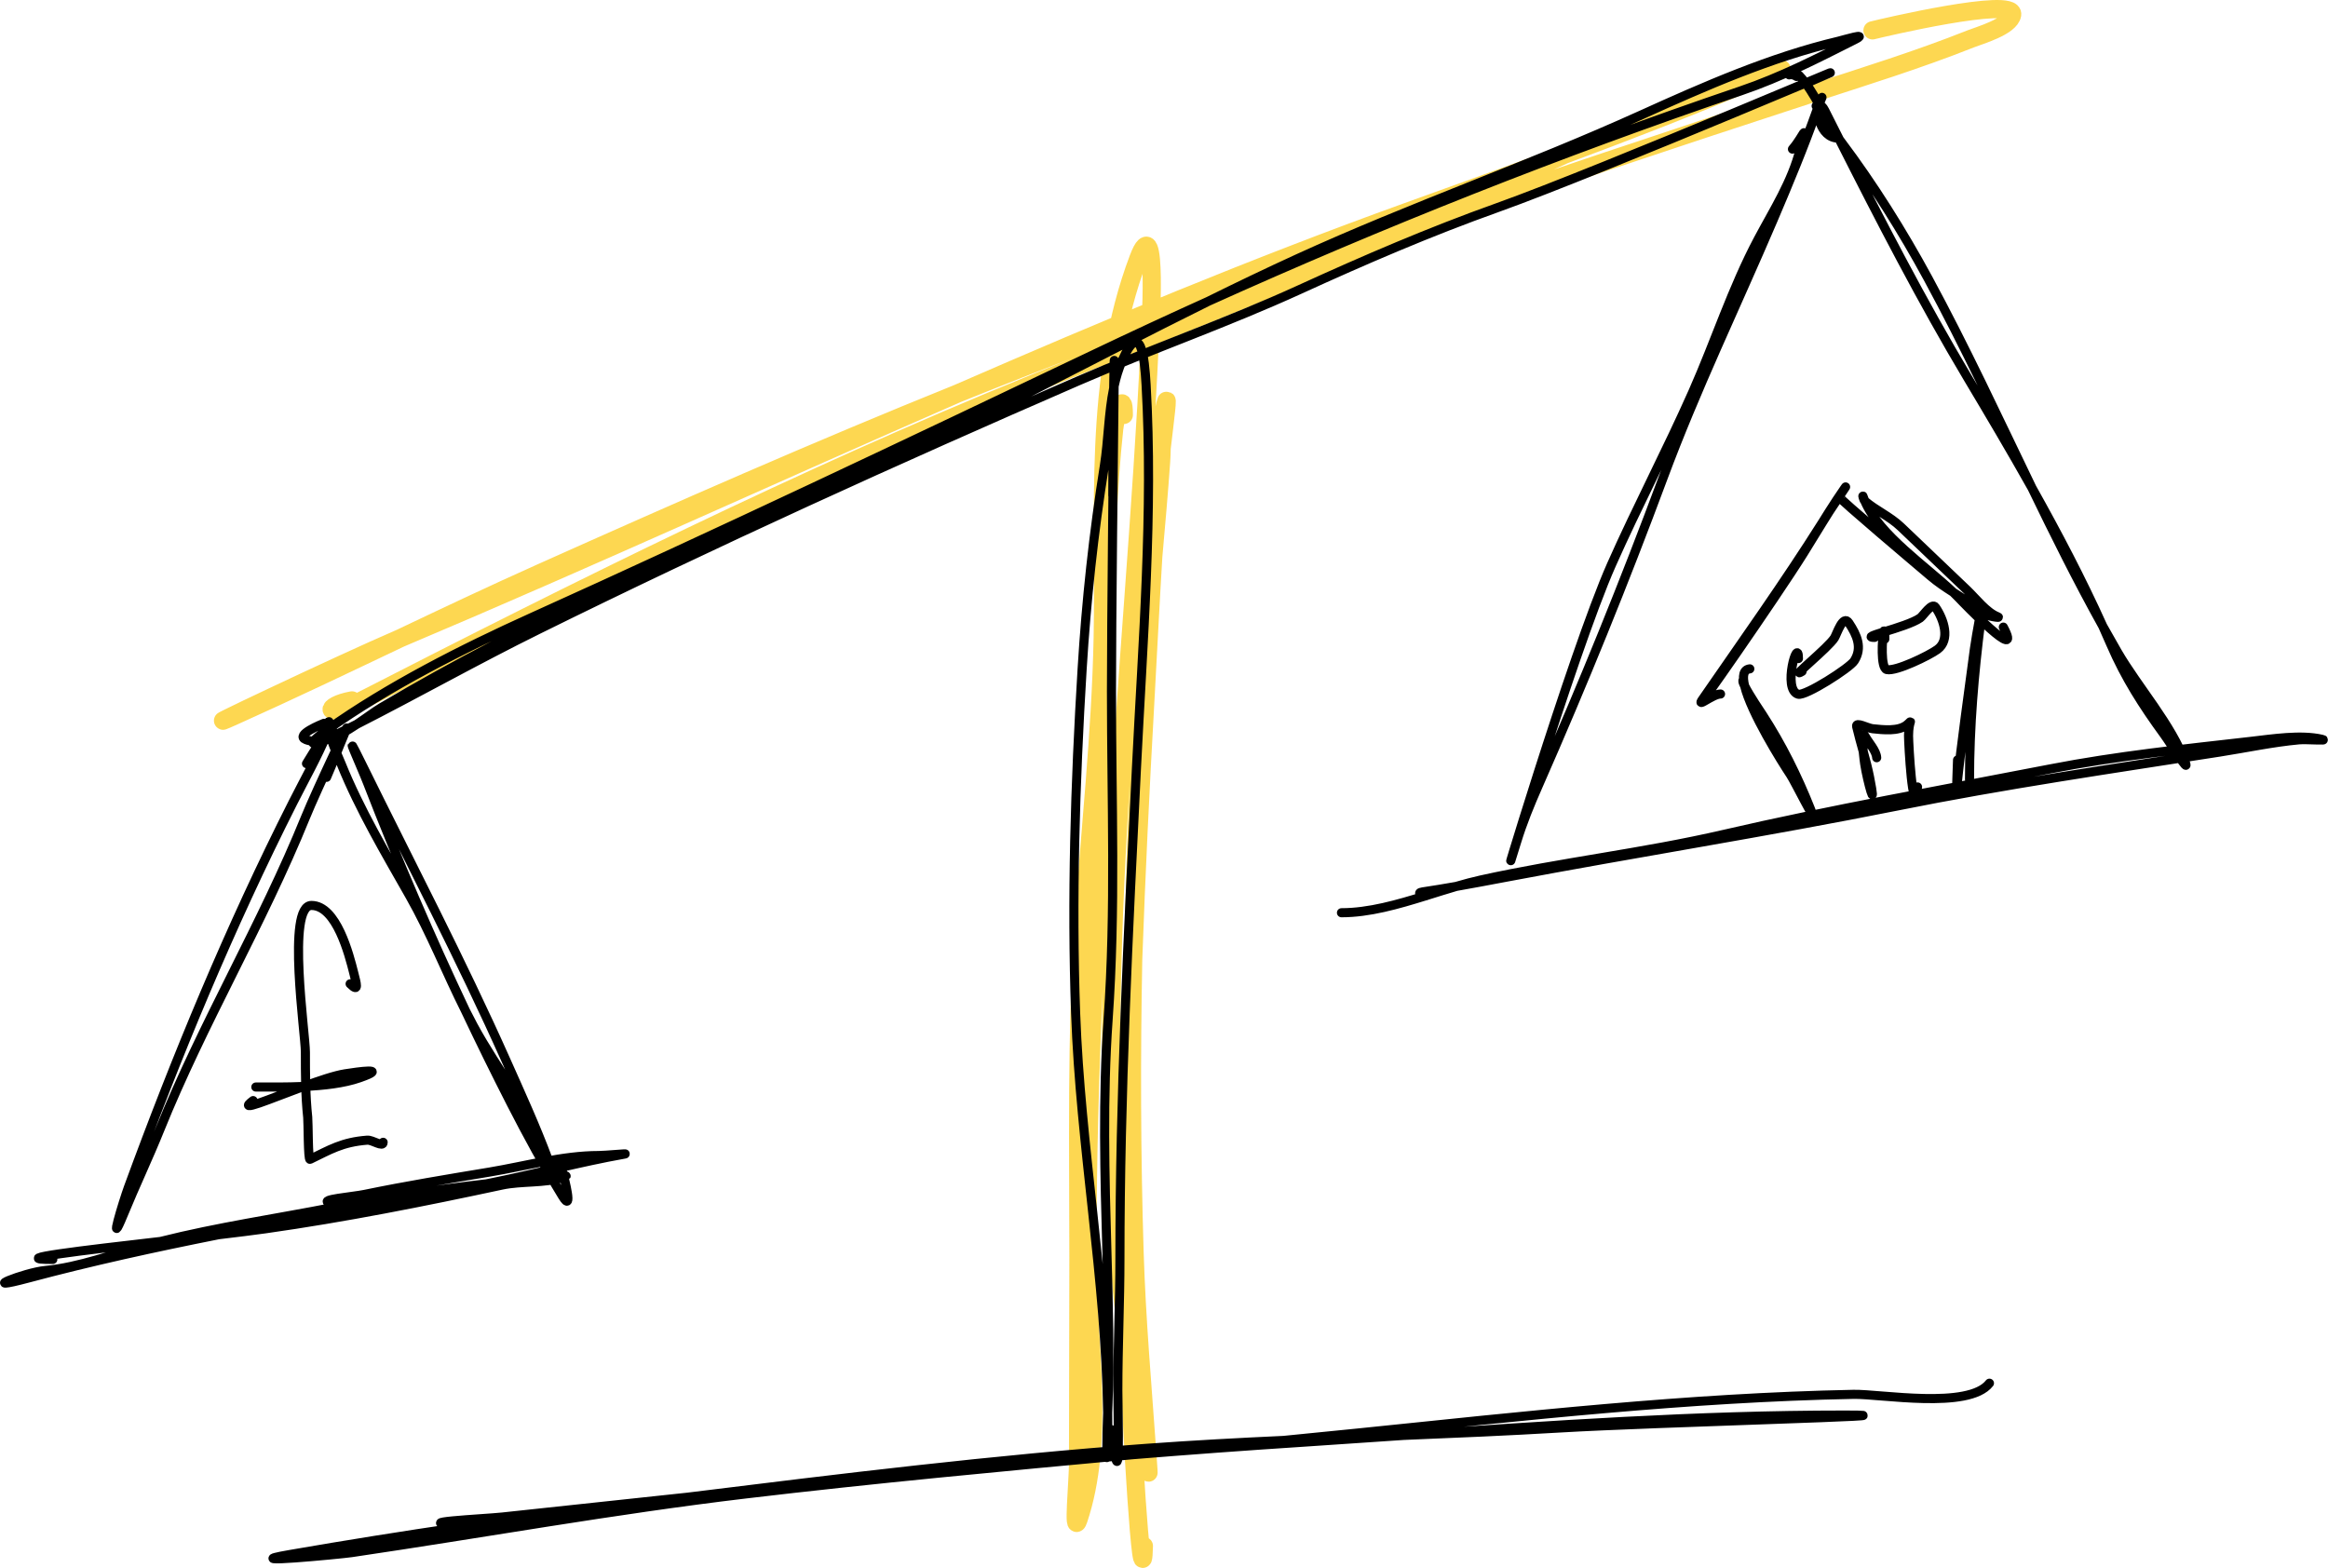
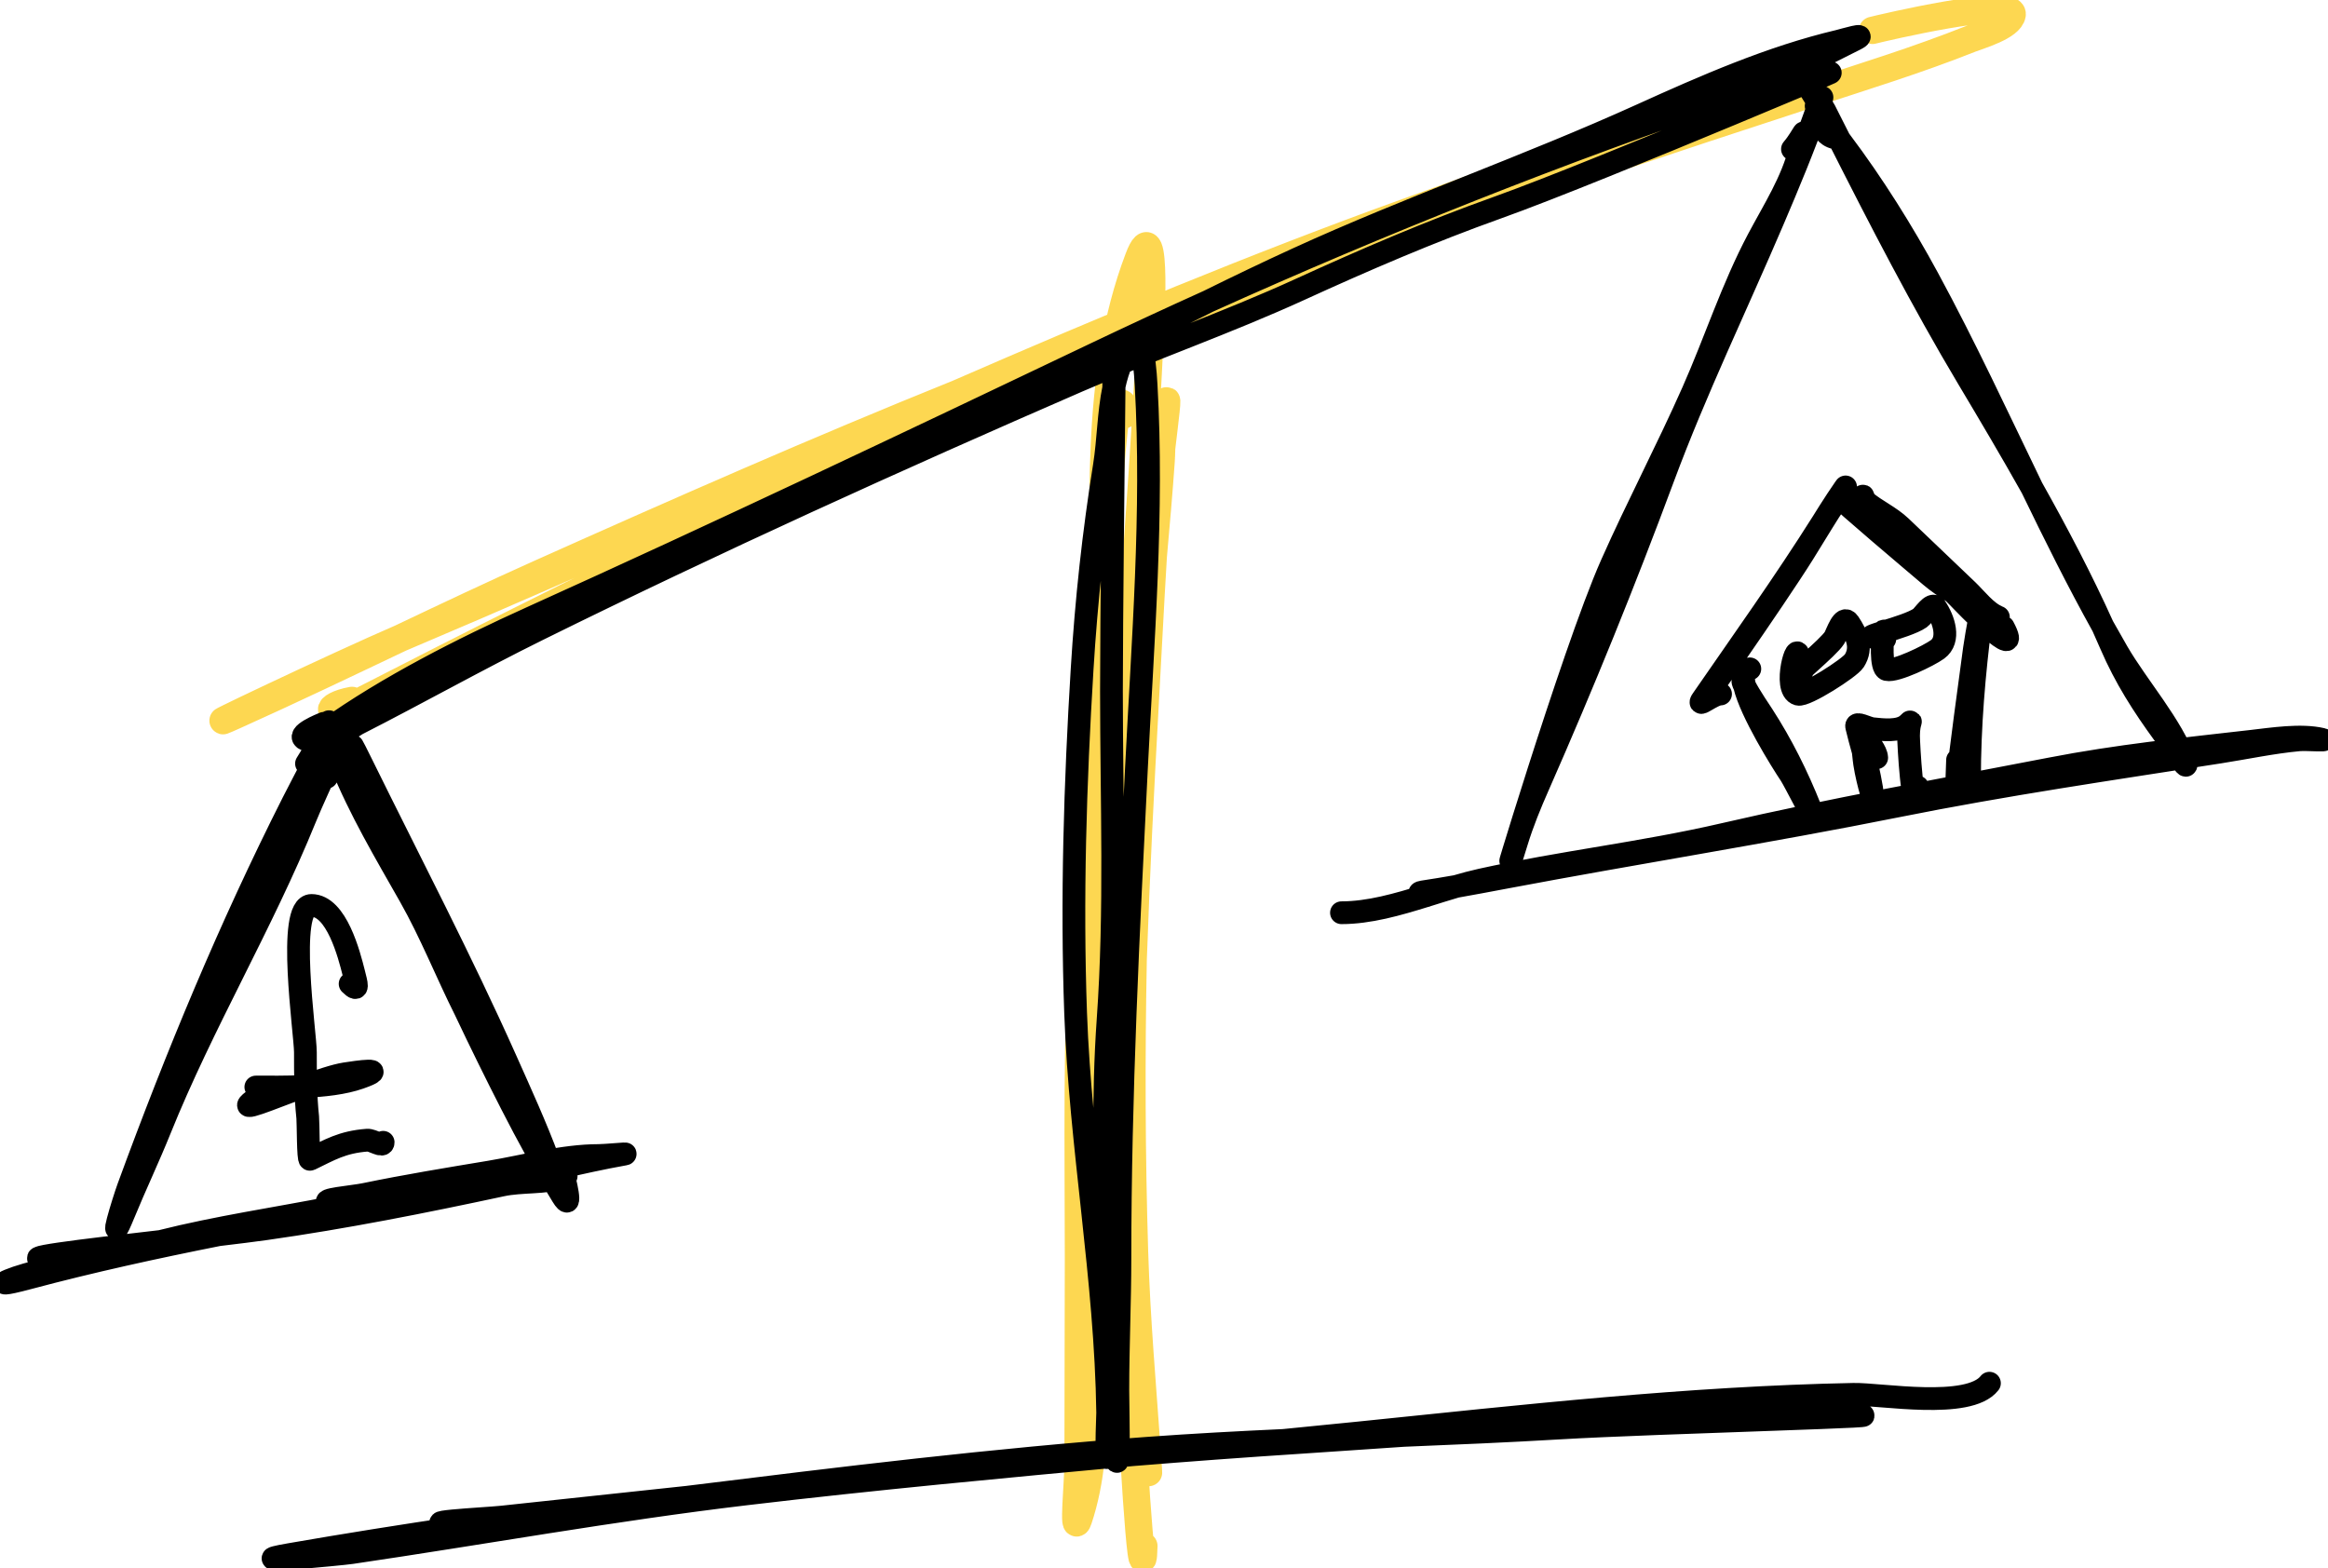
<svg xmlns="http://www.w3.org/2000/svg" width="2558" height="1723" viewBox="0 0 2558 1723" fill="none">
-   <path d="M386.757 769.67C355.289 775.357 355.469 791.341 397.112 769.996C637.181 646.942 880.59 525.733 1130.5 423.689C1266.91 367.989 1403.71 316.849 1537.33 254.861M1537.33 254.861C1546.62 250.551 1555.89 246.188 1565.15 241.768C1616.35 217.325 1667.51 193.109 1719.1 169.932M1537.33 254.861C1464.72 279.917 1392.19 305.257 1319.7 330.854C1229.69 362.643 1140.63 396.736 1052.22 432.409M1537.33 254.861C1687.47 203.05 1837.96 152.452 1989.12 103.292C2048.02 84.14 2107.65 65.665 2165.23 42.768C2174.71 38.999 2208.83 29.359 2210.95 16.073C2214.09 -3.617 2068.1 30.638 2057.49 33.361M1719.1 169.932C1780.37 142.409 1842.25 116.351 1905.54 93.118C1921.83 87.137 1937.73 80.02 1954.75 76.363C1969.24 73.247 1927.3 87.599 1913.64 93.374C1849.39 120.543 1784.41 145.67 1719.1 169.932ZM1719.1 169.932C1661.69 191.261 1604.02 211.921 1546.35 232.714C1379.47 292.888 1215.34 361.321 1052.22 432.409M1052.22 432.409C849.505 520.755 648.337 613.2 445.344 698.987C443.614 699.718 441.793 700.495 439.888 701.315M1052.22 432.409C898.087 494.607 745.924 561.608 594.073 629.579C542.331 652.739 491.081 676.975 439.888 701.315M439.888 701.315C371.795 730.603 196.544 814.034 257.762 786.511C318.868 759.038 379.338 730.104 439.888 701.315ZM1234.85 455.957C1234.85 425.343 1225.72 457.873 1224.3 470.97C1210.13 601.342 1217.6 735.55 1211.63 866.543C1203.63 1042.28 1193.72 1217.76 1195.11 1393.75C1195.8 1481.98 1213.76 1583.97 1185.06 1669.71C1178.47 1689.39 1184.57 1628.2 1184.57 1607.44C1184.57 1532.24 1185 1457.04 1185 1381.83C1185 1260.37 1182.55 1138.77 1190.58 1017.5C1197.58 911.809 1209.56 806.231 1211.66 700.273C1214.42 561.054 1200.53 416.919 1250.93 283.883C1272.89 225.912 1263.74 367.678 1263.32 376.573C1246.15 744.65 1191.87 1120.22 1240.83 1487.77M1240.83 1487.77C1245.49 1522.82 1251.1 1557.8 1257.77 1592.69C1262.18 1615.76 1263.18 1633.69 1260.7 1598.22C1255.51 1524.11 1248.92 1450.4 1246.64 1376.07C1243.34 1268.87 1243.05 1161.67 1245.13 1054.5M1240.83 1487.77C1237.86 1343.29 1240 1198.85 1245.13 1054.5M1240.83 1487.77C1240.84 1488.26 1240.85 1488.75 1240.86 1489.24C1242.31 1559.3 1255.18 1768.93 1256.89 1698.87M1245.13 1054.5C1247.21 946.614 1251.7 838.766 1257.92 730.997C1260.23 691.024 1263.7 651.167 1267.22 611.316M1245.13 1054.5C1248.44 960.967 1253.01 867.474 1258.26 774.024C1261.3 719.828 1263.93 665.542 1267.22 611.316M1267.22 611.316C1270.3 576.554 1273.41 541.796 1275.83 506.97C1276.16 502.258 1276.31 497.412 1276.41 492.499M1267.22 611.316C1269.21 578.773 1271.43 546.251 1274.14 513.783C1274.57 508.518 1275.43 500.882 1276.41 492.499M1276.41 492.499C1276.75 476.459 1276.57 459.713 1280.31 444.604C1284.61 427.261 1279.74 464.152 1276.41 492.499Z" stroke="#FDC501" stroke-opacity="0.68" stroke-width="20" stroke-linecap="round" stroke-linejoin="round" />
-   <path d="M508.77 1675.91C440.843 1673.26 532.321 1669.18 551.796 1667.08C619.586 1659.77 687.44 1652.46 755.342 1645.29M755.342 1645.29C918.087 1628.12 1081.11 1611.82 1244.18 1598.59M755.342 1645.29C923.529 1624.46 1092.38 1603.73 1261.24 1591.46C1310.91 1587.85 1360.62 1585.17 1410.36 1582.89M755.342 1645.29C734.249 1647.91 713.166 1650.52 692.095 1653.12C567.145 1668.54 442.334 1686.8 318.271 1708.3C255.427 1719.19 373.88 1707.99 386.13 1706.19C530.658 1684.94 674.094 1658.95 819.26 1641.7C960.591 1624.91 1102.39 1611.77 1244.18 1598.59M1244.18 1598.59C1306.18 1593.55 1368.19 1588.96 1430.2 1584.94C1467.5 1582.51 1504.84 1579.94 1542.22 1577.36M1244.18 1598.59C1299.59 1593.43 1354.99 1588.27 1410.36 1582.89M1542.22 1577.36C1703.36 1566.25 1865.06 1555.01 2026.3 1555.01C2130.55 1555.01 1817.94 1563.04 1713.88 1569.21C1656.69 1572.6 1599.46 1575.04 1542.22 1577.36ZM1542.22 1577.36C1498.26 1579.15 1454.3 1580.87 1410.36 1582.89M1410.36 1582.89C1437.87 1580.21 1465.37 1577.48 1492.86 1574.66C1673.61 1556.15 1854.8 1535.81 2036.61 1532.24C2066.27 1531.66 2163.28 1549.14 2186 1520M1222.74 544.474C1222.74 505.122 1223.05 465.756 1223.72 426.471M1223.72 426.471C1223.76 423.958 1223.8 421.445 1223.85 418.932C1224.49 383.606 1224.48 392.239 1224.17 424.321M1223.72 426.471C1218 454.351 1217.87 484.395 1213.53 511.539C1201.62 586.108 1193.68 659.217 1189.04 735.135C1181.37 860.309 1177.39 988.185 1181.89 1113.47C1187.16 1259.9 1215.13 1406.05 1217.11 1552.44M1223.72 426.471C1223.86 425.753 1224.01 425.036 1224.17 424.321M1224.17 424.321C1223.47 495.368 1221.27 681.41 1221.27 759.656C1221.27 880.733 1226.15 999.444 1217.59 1120.31C1211.57 1205.19 1213.83 1292.07 1216.3 1377.13C1217.92 1433.02 1219.4 1488.27 1217.4 1544.16L1217.33 1546.05C1217.26 1548.18 1217.18 1550.31 1217.11 1552.44M1224.17 424.321C1226.28 414.593 1229.1 405.146 1233.07 396.199C1253.42 350.282 1257.61 392.917 1259.32 422.797C1267.28 562.563 1255.65 704.829 1248.69 844.544C1239.8 1023.38 1230.57 1203.73 1230.57 1382.77C1230.57 1431.03 1228.27 1479.42 1228.27 1527.78C1228.27 1556.55 1231.82 1659.08 1221.27 1571.03M1217.11 1552.44C1216.58 1567.38 1216.11 1582.33 1216.11 1597.29C1216.11 1616.4 1217.22 1573.28 1217.22 1568.61C1217.22 1563.22 1217.18 1557.83 1217.11 1552.44ZM358.831 854.206C365.788 838.396 371.664 822.216 378.476 806.357C391.868 775.179 348.217 867.177 335.46 898.618C287.914 1015.8 222.773 1124.28 175.709 1241.16C163.101 1272.48 148.604 1302.85 135.808 1334.05C117.981 1377.5 135.498 1320.04 141.012 1304.99C194.144 1160.06 252.289 1019.55 321.938 881.758C334.489 856.928 348.503 832.107 359.318 806.459C364.458 794.272 343.647 827.819 336.786 839.128M367.666 811.128C366.921 805.136 361 788.246 361 794.284C361 809.769 369.194 825.323 374.889 839.413C395.312 889.939 423.45 937.268 450.275 984.561C473.393 1025.32 490.503 1068.92 511.471 1110.7M511.471 1110.7C514.211 1116.16 517.016 1121.59 519.909 1126.97C546.356 1176.2 585.136 1222.08 601.346 1276.27C604.808 1287.84 606.235 1284.9 602.544 1274.94C588.797 1237.87 572.122 1201.44 556.032 1165.36C506.689 1054.72 450.431 947.353 397.042 838.792C374.113 792.169 396.611 841.511 404.23 861.184C436.633 944.854 472.714 1028.77 511.471 1110.7ZM511.471 1110.7C527.802 1145.22 544.608 1179.39 561.815 1213.04C579.332 1247.29 597.919 1281.4 617.955 1314.27C630.479 1334.81 619.9 1293.95 618.401 1288.82M58.02 1383.98C6.047 1383.98 90.629 1374.1 176.533 1364.22M176.533 1364.22C198.357 1361.7 220.265 1359.19 240.042 1356.84M176.533 1364.22C238.956 1348.48 303.492 1339.1 366.557 1326.75C422.293 1315.83 478.146 1307.4 534.434 1300.93M176.533 1364.22C171.322 1365.53 166.126 1366.89 160.947 1368.29C124.826 1378.11 87.232 1392.6 49.809 1396.13C26.797 1398.3 -27.275 1420.04 31.473 1404.36C100.4 1385.96 170.073 1370.75 240.042 1356.84M240.042 1356.84C260.319 1354.43 278.355 1352.19 291.759 1350.3C379.058 1337.94 465.335 1320.77 551.488 1302.29C572.829 1297.71 598.372 1300.43 618.815 1293.89C635.51 1288.54 583.795 1295.7 566.359 1297.48C555.7 1298.56 545.059 1299.71 534.434 1300.93M240.042 1356.84C338.002 1337.37 436.543 1320.46 534.434 1300.93M534.434 1300.93C536.159 1300.59 537.884 1300.25 539.608 1299.9C588.635 1290.07 637.039 1276.95 686.259 1268.22C691.778 1267.24 664.893 1269.81 657.76 1269.81C618.494 1269.81 576.561 1281.54 538.164 1287.92C492.214 1295.56 446.243 1303.09 400.616 1312.52C387.68 1315.19 349.372 1318.2 362.087 1321.79M384.715 1081.12C394.949 1091.38 391.635 1080.82 388.706 1069.19C383.662 1049.15 369.825 995 342.22 995C314.72 995 335.574 1135.83 335.574 1156.22C335.574 1180.33 335.586 1203.98 338.127 1227.87C338.726 1233.5 338.434 1275.06 340.68 1273.98C362.34 1263.57 375.696 1255.06 403.521 1252.92C409.382 1252.47 421 1261.16 421 1255.27M301.897 1194.53H281.108C296.597 1194.53 315.016 1194.75 333.492 1193.93M333.492 1193.93C355.649 1192.95 377.887 1190.48 395.254 1184.37C428.593 1172.64 392.492 1177.91 379.163 1180C368.064 1181.74 350.851 1187.54 333.492 1193.93ZM333.492 1193.93C296.621 1207.5 259.094 1223.74 278.111 1209.44M1995.58 116.431C2005.62 102.108 2002.22 104.646 1996.66 120.341C1982.04 161.541 1965.41 201.582 1948.23 241.805C1907.99 336.064 1863.13 428.874 1827.44 525.008C1784.66 640.226 1739.64 751.105 1690.29 863.243C1681.17 883.958 1673.01 903.768 1666.41 925.372C1634.98 1028.14 1727.14 718.539 1770.75 620.324C1799.11 556.46 1831.76 494.509 1860.11 430.567C1884.82 374.835 1903.26 316.835 1931.91 262.847C1949.12 230.406 1968.96 199.859 1978.04 163.868C1986 132.307 1982.58 148.652 1969.55 163.853M2020.21 151.797C2020.16 151.797 2020.11 151.797 2020.06 151.797M2020.06 151.797C1998.78 151.65 1994.97 119.642 1999.59 116.438M2020.06 151.797C2020.43 152.325 2020.8 152.85 2021.17 153.371M2020.06 151.797C2012.46 140.834 2006.19 128.46 1999.59 116.438M1999.59 116.438C2000.84 115.567 2002.72 116.822 2005.04 121.419C2010.4 132.06 2015.78 142.713 2021.17 153.371M1999.59 116.438C1992.94 104.334 1985.97 92.588 1977 83M2021.17 153.371C2065.95 241.916 2111.75 330.77 2162.52 415.836C2186.14 455.403 2209.89 495.496 2232.73 536.16M2021.17 153.371C2021.77 154.217 2022.39 155.055 2023.01 155.882C2058.17 202.62 2090.4 254.074 2118.3 305.499C2159.37 381.235 2195.4 458.988 2232.73 536.16M2232.73 536.16C2260.69 585.933 2287.27 636.563 2310.54 688.137M2232.73 536.16C2257.48 587.326 2282.8 638.238 2310.54 688.137M2310.54 688.137C2313.58 694.869 2316.56 701.616 2319.48 708.38C2335.27 744.94 2354.6 775.103 2377.84 806.966C2385.54 817.519 2405.81 850.594 2401.37 838.3C2386.31 796.552 2348.9 754.824 2326.74 716.664C2321.25 707.196 2315.85 697.685 2310.54 688.137ZM1974 84C1972.03 82.567 1968.54 81.471 1966 82.269M1566.95 984.365C1566.86 984.359 1566.76 984.352 1566.66 984.343M1566.66 984.343C1563.12 984.019 1555.59 981.263 1563.13 980.132C1575.45 978.282 1587.74 976.243 1600.01 974.092M1566.66 984.343C1577.88 980.859 1589.02 977.305 1600.01 974.092M1566.66 984.343C1535.78 993.933 1504.33 1003 1474 1003M1600.01 974.092C1617.76 970.982 1635.47 967.637 1653.17 964.291L1655.28 963.894C1798.31 936.877 1942.24 914.259 2084.96 885.651C2202.9 862.008 2320.34 844.96 2439.03 826.43C2467.99 821.909 2496.84 815.689 2526.03 812.99C2534.44 812.212 2559.6 814.336 2551.37 812.414C2528.19 806.997 2496.67 812.02 2473.57 814.651C2400.07 823.02 2325.95 830.723 2253.3 844.853C2133.69 868.115 2012.59 889.452 1893.9 916.945C1805.47 937.427 1715.62 947.445 1627.16 966.996C1618.25 968.964 1609.19 971.41 1600.01 974.092ZM1922.7 735C1915.51 735.745 1914.44 743.047 1916.98 753.716M1916.98 753.716C1923.89 782.745 1957.54 836.704 1967.34 851.349C1972.06 858.389 1997.91 910.537 1989.23 888.686C1974.95 852.722 1957.74 818.116 1936.65 785.566C1935.66 784.031 1922.13 764.116 1916.98 753.716ZM1916.98 753.716C1915.13 749.99 1914.36 747.485 1915.62 747.485M2062.1 832.65C2061.73 825.178 2053.34 816.104 2049.73 809.623C2045.78 802.538 2046.28 814.866 2047.31 825.79M2047.31 825.79C2047.91 832.038 2048.68 837.827 2048.89 839.261C2051.8 858.67 2062.56 896.242 2054.31 854.184C2052.42 844.557 2049.9 835.161 2047.31 825.79ZM2047.31 825.79C2044.81 816.708 2042.23 807.649 2040.09 798.425C2038.77 792.715 2051.79 800.184 2057.67 800.796C2068.93 801.967 2086.04 804.036 2095.27 796.526C2102.8 790.4 2097.1 790.997 2097.1 808.526C2097.1 817.307 2101.73 901.491 2107 864.781M2164.09 856.435C2164.09 797.976 2169.03 740.859 2176.38 682.82C2182.12 637.559 2170.83 702.784 2169.51 712.805C2162.92 763.049 2155.55 813.072 2150.29 863.459C2149.36 872.362 2150.95 839.995 2150.95 835.114M1976.12 723.685C1976.12 698 1958.04 757.9 1975.84 762.885C1983.83 765.122 2032.47 734.073 2037.46 726.216C2046.62 711.781 2040.52 698.088 2031.53 684.5C2025.08 674.737 2018.49 696.408 2015.72 700.925C2009.16 711.631 1965.02 747.055 1980.14 737.767M2071.03 702.267C2071.03 698.054 2070.9 695.487 2070.69 694.211M2070.69 694.211C2070.45 692.705 2070.1 692.998 2069.74 694.508M2070.69 694.211C2083.81 690.123 2102.11 684.54 2109.86 679.084C2113.43 676.566 2122.7 661.494 2126.73 667.334C2135.96 680.722 2143.29 703.213 2128.83 713.686C2119.32 720.569 2083.31 738.091 2073.22 735.794C2066.19 734.195 2068.08 701.46 2069.74 694.508M2070.69 694.211C2070.37 694.311 2070.05 694.41 2069.74 694.508M2069.74 694.508C2058.3 698.079 2051.28 700.435 2059.73 700.435M1890.52 762.646C1881.86 762.646 1863.88 778.424 1870.39 768.997C1914.78 704.664 1960.72 640.376 2002.44 574.189M2002.44 574.189C2004.92 570.257 2007.39 566.319 2009.83 562.373M2002.44 574.189C2004.89 570.239 2007.35 566.298 2009.83 562.373M2002.44 574.189C1995.46 585.472 1988.59 596.827 1981.56 608.082C1950.7 657.498 1850.53 800.79 1882.86 752.328M2009.83 562.373C2009.9 562.27 2009.96 562.168 2010.03 562.065C2010.12 561.907 2010.28 561.669 2010.48 561.361M2009.83 562.373C2010.05 562.036 2010.26 561.699 2010.48 561.361M2010.48 561.361C2014.14 555.716 2033.85 526.507 2026.29 537.42C2020.84 545.285 2015.6 553.287 2010.48 561.361ZM2021 546.121C2021 548.356 2103.92 618.278 2121.29 633.054C2129.22 639.799 2137.65 645.386 2146.14 650.823M2146.14 650.823C2157.5 658.099 2168.98 665.107 2179.52 674.269C2182.61 676.949 2200.06 679.666 2194.93 677.699C2182.75 673.034 2170.84 657.429 2161.76 648.762C2137.38 625.486 2113.05 602.155 2088.61 578.936C2076.51 567.44 2061.19 560.955 2049.04 550.526C2049.03 550.52 2049.03 550.514 2049.02 550.508M2146.14 650.823C2116.51 622.462 2065.09 588.131 2049.02 550.508M2146.14 650.823C2148.28 652.872 2150.31 654.891 2152.2 656.877C2156.96 661.866 2224.17 732.138 2201.25 689.127M2049.02 550.508C2047.62 549.26 2046.46 543.582 2047.05 545.332C2047.63 547.064 2048.29 548.79 2049.02 550.508ZM355.935 794.857C354.1 795.619 323.471 807.769 336.003 812.71C338.753 813.795 341.614 814.402 344.555 814.605M344.555 814.605C348.349 814.867 352.276 814.457 356.272 813.535M344.555 814.605C346.212 812.224 350.974 808.083 359.141 802.254C426.021 754.517 508.836 712.589 583.531 678.866C791.759 584.855 997.731 486.872 1203.98 388.517C1244.85 369.024 1286.08 349.887 1327.61 331.138M344.555 814.605C342.131 818.088 346.35 817.806 356.272 813.535M356.272 813.535C368.18 810.785 380.704 803.483 392.155 795.839M356.272 813.535C358.711 812.485 361.494 811.194 364.608 809.659C373.824 805.115 383.003 800.503 392.155 795.839M392.155 795.839C402.524 788.917 412.014 781.716 419.369 777.361C583.518 680.185 755.286 605.642 929.211 528.579C1064.72 468.537 1194.63 396.862 1327.61 331.138M392.155 795.839C458.861 761.844 524.091 725.094 591.22 691.921C785.483 595.922 985.853 504.984 1184.59 418.65C1265.41 383.543 1348.44 354.621 1428.63 317.94C1499.43 285.555 1571.54 254.517 1644.87 228.345C1761.14 186.852 2101.69 40.917 1988.36 89.87M1327.61 331.138C1360.16 315.051 1392.89 299.32 1425.93 284.204C1549.91 227.486 1679.12 182.702 1803.33 126.391C1872.94 94.835 1945.67 62.838 2020.41 45.194C2024.7 44.182 2054.62 35.157 2038.03 43.524C1996.71 64.361 1956.96 84.809 1912.89 99.797C1715.66 166.876 1518.55 244.921 1327.61 331.138Z" stroke="black" stroke-width="10" stroke-linecap="round" stroke-linejoin="round" />
+   <path d="M386.757 769.67C355.289 775.357 355.469 791.341 397.112 769.996C637.181 646.942 880.59 525.733 1130.5 423.689C1266.91 367.989 1403.71 316.849 1537.33 254.861M1537.33 254.861C1546.62 250.551 1555.89 246.188 1565.15 241.768C1616.35 217.325 1667.51 193.109 1719.1 169.932M1537.33 254.861C1464.72 279.917 1392.19 305.257 1319.7 330.854C1229.69 362.643 1140.63 396.736 1052.22 432.409M1537.33 254.861C1687.47 203.05 1837.96 152.452 1989.12 103.292C2048.02 84.14 2107.65 65.665 2165.23 42.768C2174.71 38.999 2208.83 29.359 2210.95 16.073C2214.09 -3.617 2068.1 30.638 2057.49 33.361M1719.1 169.932C1780.37 142.409 1842.25 116.351 1905.54 93.118C1921.83 87.137 1937.73 80.02 1954.75 76.363C1969.24 73.247 1927.3 87.599 1913.64 93.374C1849.39 120.543 1784.41 145.67 1719.1 169.932ZM1719.1 169.932C1661.69 191.261 1604.02 211.921 1546.35 232.714C1379.47 292.888 1215.34 361.321 1052.22 432.409M1052.22 432.409C849.505 520.755 648.337 613.2 445.344 698.987C443.614 699.718 441.793 700.495 439.888 701.315M1052.22 432.409C898.087 494.607 745.924 561.608 594.073 629.579C542.331 652.739 491.081 676.975 439.888 701.315M439.888 701.315C371.795 730.603 196.544 814.034 257.762 786.511C318.868 759.038 379.338 730.104 439.888 701.315ZM1234.85 455.957C1234.85 425.343 1225.72 457.873 1224.3 470.97C1210.13 601.342 1217.6 735.55 1211.63 866.543C1203.63 1042.28 1193.72 1217.76 1195.11 1393.75C1195.8 1481.98 1213.76 1583.97 1185.06 1669.71C1178.47 1689.39 1184.57 1628.2 1184.57 1607.44C1184.57 1532.24 1185 1457.04 1185 1381.83C1185 1260.37 1182.55 1138.77 1190.58 1017.5C1197.58 911.809 1209.56 806.231 1211.66 700.273C1214.42 561.054 1200.53 416.919 1250.93 283.883C1272.89 225.912 1263.74 367.678 1263.32 376.573C1246.15 744.65 1191.87 1120.22 1240.83 1487.77M1240.83 1487.77C1245.49 1522.82 1251.1 1557.8 1257.77 1592.69C1262.18 1615.76 1263.18 1633.69 1260.7 1598.22C1255.51 1524.11 1248.92 1450.4 1246.64 1376.07C1243.34 1268.87 1243.05 1161.67 1245.13 1054.5M1240.83 1487.77C1237.86 1343.29 1240 1198.85 1245.13 1054.5M1240.83 1487.77C1240.84 1488.26 1240.85 1488.75 1240.86 1489.24C1242.31 1559.3 1255.18 1768.93 1256.89 1698.87M1245.13 1054.5C1247.21 946.614 1251.7 838.766 1257.92 730.997C1260.23 691.024 1263.7 651.167 1267.22 611.316M1245.13 1054.5C1248.44 960.967 1253.01 867.474 1258.26 774.024C1261.3 719.828 1263.93 665.542 1267.22 611.316M1267.22 611.316C1270.3 576.554 1273.41 541.796 1275.83 506.97C1276.16 502.258 1276.31 497.412 1276.41 492.499M1267.22 611.316C1269.21 578.773 1271.43 546.251 1274.14 513.783C1274.57 508.518 1275.43 500.882 1276.41 492.499M1276.41 492.499C1276.75 476.459 1276.57 459.713 1280.31 444.604C1284.61 427.261 1279.74 464.152 1276.41 492.499Z" stroke="#FDC501" stroke-opacity="0.68" stroke-width="30" stroke-linecap="round" stroke-linejoin="round" />
+   <path d="M508.77 1675.91C440.843 1673.26 532.321 1669.18 551.796 1667.08C619.586 1659.77 687.44 1652.46 755.342 1645.29M755.342 1645.29C918.087 1628.12 1081.11 1611.82 1244.18 1598.59M755.342 1645.29C923.529 1624.46 1092.38 1603.73 1261.24 1591.46C1310.91 1587.85 1360.62 1585.17 1410.36 1582.89M755.342 1645.29C734.249 1647.91 713.166 1650.52 692.095 1653.12C567.145 1668.54 442.334 1686.8 318.271 1708.3C255.427 1719.19 373.88 1707.99 386.13 1706.19C530.658 1684.94 674.094 1658.95 819.26 1641.7C960.591 1624.91 1102.39 1611.77 1244.18 1598.59M1244.18 1598.59C1306.18 1593.55 1368.19 1588.96 1430.2 1584.94C1467.5 1582.51 1504.84 1579.94 1542.22 1577.36M1244.18 1598.59C1299.59 1593.43 1354.99 1588.27 1410.36 1582.89M1542.22 1577.36C1703.36 1566.25 1865.06 1555.01 2026.3 1555.01C2130.55 1555.01 1817.94 1563.04 1713.88 1569.21C1656.69 1572.6 1599.46 1575.04 1542.22 1577.36ZM1542.22 1577.36C1498.26 1579.15 1454.3 1580.87 1410.36 1582.89M1410.36 1582.89C1437.87 1580.21 1465.37 1577.48 1492.86 1574.66C1673.61 1556.15 1854.8 1535.81 2036.61 1532.24C2066.27 1531.66 2163.28 1549.14 2186 1520M1222.74 544.474C1222.74 505.122 1223.05 465.756 1223.72 426.471M1223.72 426.471C1223.76 423.958 1223.8 421.445 1223.85 418.932C1224.49 383.606 1224.48 392.239 1224.17 424.321M1223.72 426.471C1218 454.351 1217.87 484.395 1213.53 511.539C1201.62 586.108 1193.68 659.217 1189.04 735.135C1181.37 860.309 1177.39 988.185 1181.89 1113.47C1187.16 1259.9 1215.13 1406.05 1217.11 1552.44M1223.72 426.471C1223.86 425.753 1224.01 425.036 1224.17 424.321M1224.17 424.321C1223.47 495.368 1221.27 681.41 1221.27 759.656C1221.27 880.733 1226.15 999.444 1217.59 1120.31C1211.57 1205.19 1213.83 1292.07 1216.3 1377.13C1217.92 1433.02 1219.4 1488.27 1217.4 1544.16L1217.33 1546.05C1217.26 1548.18 1217.18 1550.31 1217.11 1552.44M1224.17 424.321C1226.28 414.593 1229.1 405.146 1233.07 396.199C1253.42 350.282 1257.61 392.917 1259.32 422.797C1267.28 562.563 1255.65 704.829 1248.69 844.544C1239.8 1023.38 1230.57 1203.73 1230.57 1382.77C1230.57 1431.03 1228.27 1479.42 1228.27 1527.78C1228.27 1556.55 1231.82 1659.08 1221.27 1571.03M1217.11 1552.44C1216.58 1567.38 1216.11 1582.33 1216.11 1597.29C1216.11 1616.4 1217.22 1573.28 1217.22 1568.61C1217.22 1563.22 1217.18 1557.83 1217.11 1552.44ZM358.831 854.206C365.788 838.396 371.664 822.216 378.476 806.357C391.868 775.179 348.217 867.177 335.46 898.618C287.914 1015.8 222.773 1124.28 175.709 1241.16C163.101 1272.48 148.604 1302.85 135.808 1334.05C117.981 1377.5 135.498 1320.04 141.012 1304.99C194.144 1160.06 252.289 1019.55 321.938 881.758C334.489 856.928 348.503 832.107 359.318 806.459C364.458 794.272 343.647 827.819 336.786 839.128M367.666 811.128C366.921 805.136 361 788.246 361 794.284C361 809.769 369.194 825.323 374.889 839.413C395.312 889.939 423.45 937.268 450.275 984.561C473.393 1025.32 490.503 1068.92 511.471 1110.7M511.471 1110.7C514.211 1116.16 517.016 1121.59 519.909 1126.97C546.356 1176.2 585.136 1222.08 601.346 1276.27C604.808 1287.84 606.235 1284.9 602.544 1274.94C588.797 1237.87 572.122 1201.44 556.032 1165.36C506.689 1054.72 450.431 947.353 397.042 838.792C374.113 792.169 396.611 841.511 404.23 861.184C436.633 944.854 472.714 1028.77 511.471 1110.7ZM511.471 1110.7C527.802 1145.22 544.608 1179.39 561.815 1213.04C579.332 1247.29 597.919 1281.4 617.955 1314.27C630.479 1334.81 619.9 1293.95 618.401 1288.82M58.02 1383.98C6.047 1383.98 90.629 1374.1 176.533 1364.22M176.533 1364.22C198.357 1361.7 220.265 1359.19 240.042 1356.84M176.533 1364.22C238.956 1348.48 303.492 1339.1 366.557 1326.75C422.293 1315.83 478.146 1307.4 534.434 1300.93M176.533 1364.22C171.322 1365.53 166.126 1366.89 160.947 1368.29C124.826 1378.11 87.232 1392.6 49.809 1396.13C26.797 1398.3 -27.275 1420.04 31.473 1404.36C100.4 1385.96 170.073 1370.75 240.042 1356.84M240.042 1356.84C260.319 1354.43 278.355 1352.19 291.759 1350.3C379.058 1337.94 465.335 1320.77 551.488 1302.29C572.829 1297.71 598.372 1300.43 618.815 1293.89C635.51 1288.54 583.795 1295.7 566.359 1297.48C555.7 1298.56 545.059 1299.71 534.434 1300.93M240.042 1356.84C338.002 1337.37 436.543 1320.46 534.434 1300.93M534.434 1300.93C536.159 1300.59 537.884 1300.25 539.608 1299.9C588.635 1290.07 637.039 1276.95 686.259 1268.22C691.778 1267.24 664.893 1269.81 657.76 1269.81C618.494 1269.81 576.561 1281.54 538.164 1287.92C492.214 1295.56 446.243 1303.09 400.616 1312.52C387.68 1315.19 349.372 1318.2 362.087 1321.79M384.715 1081.12C394.949 1091.38 391.635 1080.82 388.706 1069.19C383.662 1049.15 369.825 995 342.22 995C314.72 995 335.574 1135.83 335.574 1156.22C335.574 1180.33 335.586 1203.98 338.127 1227.87C338.726 1233.5 338.434 1275.06 340.68 1273.98C362.34 1263.57 375.696 1255.06 403.521 1252.92C409.382 1252.47 421 1261.16 421 1255.27M301.897 1194.53H281.108C296.597 1194.53 315.016 1194.75 333.492 1193.93M333.492 1193.93C355.649 1192.95 377.887 1190.48 395.254 1184.37C428.593 1172.64 392.492 1177.91 379.163 1180C368.064 1181.74 350.851 1187.54 333.492 1193.93ZM333.492 1193.93C296.621 1207.5 259.094 1223.74 278.111 1209.44M1995.58 116.431C2005.62 102.108 2002.22 104.646 1996.66 120.341C1982.04 161.541 1965.41 201.582 1948.23 241.805C1907.99 336.064 1863.13 428.874 1827.44 525.008C1784.66 640.226 1739.64 751.105 1690.29 863.243C1681.17 883.958 1673.01 903.768 1666.41 925.372C1634.98 1028.14 1727.14 718.539 1770.75 620.324C1799.11 556.46 1831.76 494.509 1860.11 430.567C1884.82 374.835 1903.26 316.835 1931.91 262.847C1949.12 230.406 1968.96 199.859 1978.04 163.868C1986 132.307 1982.58 148.652 1969.55 163.853M2020.21 151.797C2020.16 151.797 2020.11 151.797 2020.06 151.797M2020.06 151.797C1998.78 151.65 1994.97 119.642 1999.59 116.438M2020.06 151.797C2020.43 152.325 2020.8 152.85 2021.17 153.371M2020.06 151.797C2012.46 140.834 2006.19 128.46 1999.59 116.438M1999.59 116.438C2000.84 115.567 2002.72 116.822 2005.04 121.419C2010.4 132.06 2015.78 142.713 2021.17 153.371M1999.59 116.438C1992.94 104.334 1985.97 92.588 1977 83M2021.17 153.371C2065.95 241.916 2111.75 330.77 2162.52 415.836C2186.14 455.403 2209.89 495.496 2232.73 536.16M2021.17 153.371C2021.77 154.217 2022.39 155.055 2023.01 155.882C2058.17 202.62 2090.4 254.074 2118.3 305.499C2159.37 381.235 2195.4 458.988 2232.73 536.16M2232.73 536.16C2260.69 585.933 2287.27 636.563 2310.54 688.137M2232.73 536.16C2257.48 587.326 2282.8 638.238 2310.54 688.137M2310.54 688.137C2313.58 694.869 2316.56 701.616 2319.48 708.38C2335.27 744.94 2354.6 775.103 2377.84 806.966C2385.54 817.519 2405.81 850.594 2401.37 838.3C2386.31 796.552 2348.9 754.824 2326.74 716.664C2321.25 707.196 2315.85 697.685 2310.54 688.137ZM1974 84C1972.03 82.567 1968.54 81.471 1966 82.269M1566.95 984.365C1566.86 984.359 1566.76 984.352 1566.66 984.343M1566.66 984.343C1563.12 984.019 1555.59 981.263 1563.13 980.132C1575.45 978.282 1587.74 976.243 1600.01 974.092M1566.66 984.343C1577.88 980.859 1589.02 977.305 1600.01 974.092M1566.66 984.343C1535.78 993.933 1504.33 1003 1474 1003M1600.01 974.092C1617.76 970.982 1635.47 967.637 1653.17 964.291L1655.28 963.894C1798.31 936.877 1942.24 914.259 2084.96 885.651C2202.9 862.008 2320.34 844.96 2439.03 826.43C2467.99 821.909 2496.84 815.689 2526.03 812.99C2534.44 812.212 2559.6 814.336 2551.37 812.414C2528.19 806.997 2496.67 812.02 2473.57 814.651C2400.07 823.02 2325.95 830.723 2253.3 844.853C2133.69 868.115 2012.59 889.452 1893.9 916.945C1805.47 937.427 1715.62 947.445 1627.16 966.996C1618.25 968.964 1609.19 971.41 1600.01 974.092ZM1922.7 735C1915.51 735.745 1914.44 743.047 1916.98 753.716M1916.98 753.716C1923.89 782.745 1957.54 836.704 1967.34 851.349C1972.06 858.389 1997.91 910.537 1989.23 888.686C1974.95 852.722 1957.74 818.116 1936.65 785.566C1935.66 784.031 1922.13 764.116 1916.98 753.716ZM1916.98 753.716C1915.13 749.99 1914.36 747.485 1915.62 747.485M2062.1 832.65C2061.73 825.178 2053.34 816.104 2049.73 809.623C2045.78 802.538 2046.28 814.866 2047.31 825.79M2047.31 825.79C2047.91 832.038 2048.68 837.827 2048.89 839.261C2051.8 858.67 2062.56 896.242 2054.31 854.184C2052.42 844.557 2049.9 835.161 2047.31 825.79ZM2047.31 825.79C2044.81 816.708 2042.23 807.649 2040.09 798.425C2038.77 792.715 2051.79 800.184 2057.67 800.796C2068.93 801.967 2086.04 804.036 2095.27 796.526C2102.8 790.4 2097.1 790.997 2097.1 808.526C2097.1 817.307 2101.73 901.491 2107 864.781M2164.09 856.435C2164.09 797.976 2169.03 740.859 2176.38 682.82C2182.12 637.559 2170.83 702.784 2169.51 712.805C2162.92 763.049 2155.55 813.072 2150.29 863.459C2149.36 872.362 2150.95 839.995 2150.95 835.114M1976.12 723.685C1976.12 698 1958.04 757.9 1975.84 762.885C1983.83 765.122 2032.47 734.073 2037.46 726.216C2046.62 711.781 2040.52 698.088 2031.53 684.5C2025.08 674.737 2018.49 696.408 2015.72 700.925C2009.16 711.631 1965.02 747.055 1980.14 737.767M2071.03 702.267C2071.03 698.054 2070.9 695.487 2070.69 694.211M2070.69 694.211C2070.45 692.705 2070.1 692.998 2069.74 694.508M2070.69 694.211C2083.81 690.123 2102.11 684.54 2109.86 679.084C2113.43 676.566 2122.7 661.494 2126.73 667.334C2135.96 680.722 2143.29 703.213 2128.83 713.686C2119.32 720.569 2083.31 738.091 2073.22 735.794C2066.19 734.195 2068.08 701.46 2069.74 694.508M2070.69 694.211C2070.37 694.311 2070.05 694.41 2069.74 694.508M2069.74 694.508C2058.3 698.079 2051.28 700.435 2059.73 700.435M1890.52 762.646C1881.86 762.646 1863.88 778.424 1870.39 768.997C1914.78 704.664 1960.72 640.376 2002.44 574.189M2002.44 574.189C2004.92 570.257 2007.39 566.319 2009.83 562.373M2002.44 574.189C2004.89 570.239 2007.35 566.298 2009.83 562.373M2002.44 574.189C1995.46 585.472 1988.59 596.827 1981.56 608.082C1950.7 657.498 1850.53 800.79 1882.86 752.328M2009.83 562.373C2009.9 562.27 2009.96 562.168 2010.03 562.065C2010.12 561.907 2010.28 561.669 2010.48 561.361M2009.83 562.373C2010.05 562.036 2010.26 561.699 2010.48 561.361M2010.48 561.361C2014.14 555.716 2033.85 526.507 2026.29 537.42C2020.84 545.285 2015.6 553.287 2010.48 561.361ZM2021 546.121C2021 548.356 2103.92 618.278 2121.29 633.054C2129.22 639.799 2137.65 645.386 2146.14 650.823M2146.14 650.823C2157.5 658.099 2168.98 665.107 2179.52 674.269C2182.61 676.949 2200.06 679.666 2194.93 677.699C2182.75 673.034 2170.84 657.429 2161.76 648.762C2137.38 625.486 2113.05 602.155 2088.61 578.936C2076.51 567.44 2061.19 560.955 2049.04 550.526C2049.03 550.52 2049.03 550.514 2049.02 550.508M2146.14 650.823C2116.51 622.462 2065.09 588.131 2049.02 550.508M2146.14 650.823C2148.28 652.872 2150.31 654.891 2152.2 656.877C2156.96 661.866 2224.17 732.138 2201.25 689.127M2049.02 550.508C2047.62 549.26 2046.46 543.582 2047.05 545.332C2047.63 547.064 2048.29 548.79 2049.02 550.508ZM355.935 794.857C354.1 795.619 323.471 807.769 336.003 812.71C338.753 813.795 341.614 814.402 344.555 814.605M344.555 814.605C348.349 814.867 352.276 814.457 356.272 813.535M344.555 814.605C346.212 812.224 350.974 808.083 359.141 802.254C426.021 754.517 508.836 712.589 583.531 678.866C791.759 584.855 997.731 486.872 1203.98 388.517C1244.85 369.024 1286.08 349.887 1327.61 331.138M344.555 814.605C342.131 818.088 346.35 817.806 356.272 813.535M356.272 813.535C368.18 810.785 380.704 803.483 392.155 795.839M356.272 813.535C358.711 812.485 361.494 811.194 364.608 809.659C373.824 805.115 383.003 800.503 392.155 795.839M392.155 795.839C402.524 788.917 412.014 781.716 419.369 777.361C583.518 680.185 755.286 605.642 929.211 528.579C1064.72 468.537 1194.63 396.862 1327.61 331.138M392.155 795.839C458.861 761.844 524.091 725.094 591.22 691.921C785.483 595.922 985.853 504.984 1184.59 418.65C1265.41 383.543 1348.44 354.621 1428.63 317.94C1499.43 285.555 1571.54 254.517 1644.87 228.345C1761.14 186.852 2101.69 40.917 1988.36 89.87M1327.61 331.138C1360.16 315.051 1392.89 299.32 1425.93 284.204C1549.91 227.486 1679.12 182.702 1803.33 126.391C1872.94 94.835 1945.67 62.838 2020.41 45.194C2024.7 44.182 2054.62 35.157 2038.03 43.524C1996.71 64.361 1956.96 84.809 1912.89 99.797C1715.66 166.876 1518.55 244.921 1327.61 331.138Z" stroke="black" stroke-width="25" stroke-linecap="round" stroke-linejoin="round" />
</svg>
